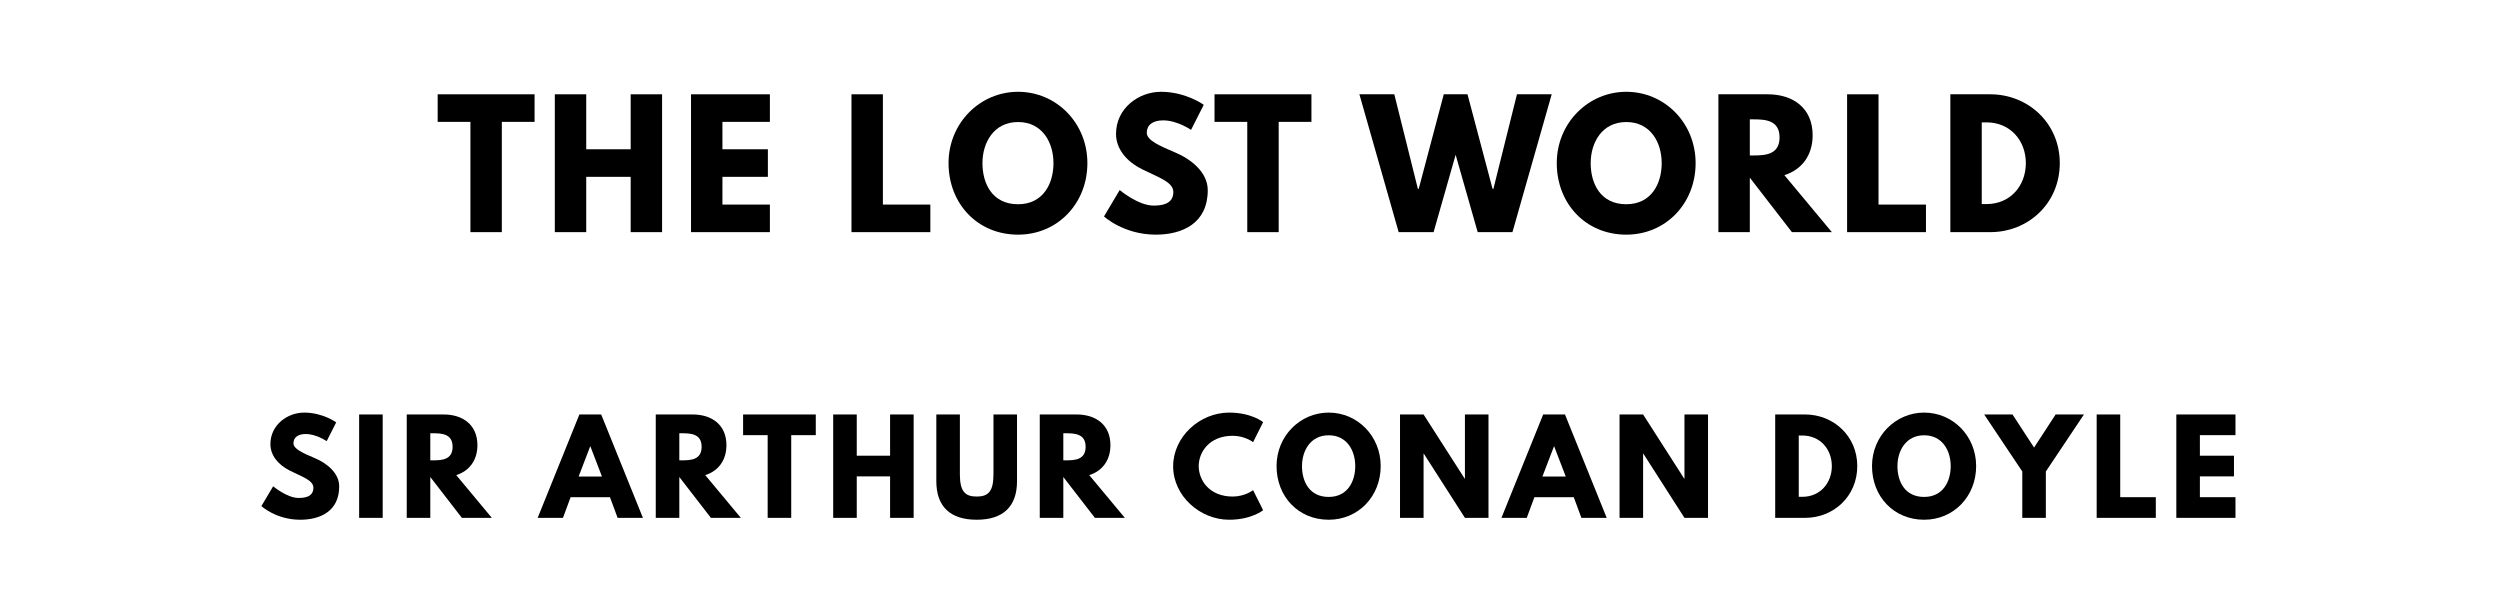
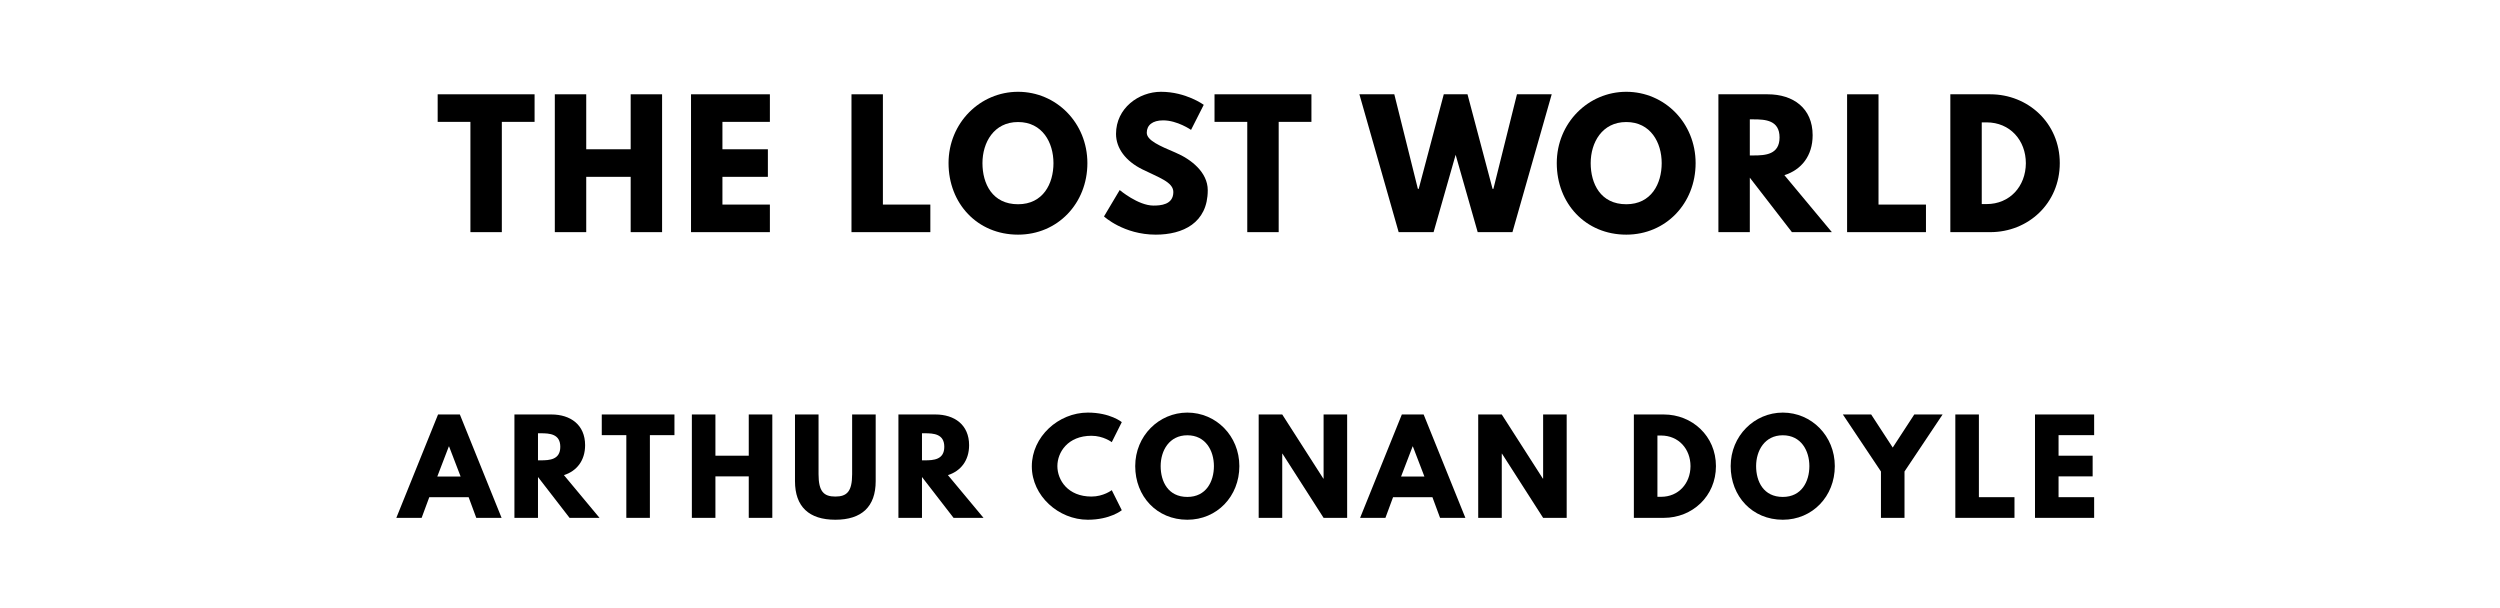
<svg xmlns="http://www.w3.org/2000/svg" version="1.1" viewBox="0 0 1400 340">
  <g>
    <path d="m 245.094,68.246 18.339,0 0,61.754 17.591,0 0,-61.754 18.339,0 0,-15.439 -54.269,0 0,15.439 z" />
    <path d="m 328.289,99.029 24.889,0 0,30.971 17.591,0 0,-77.193 -17.591,0 0,30.784 -24.889,0 0,-30.784 -17.591,0 0,77.193 17.591,0 0,-30.971 z" />
    <path d="m 431.134,52.807 -44.164,0 0,77.193 44.164,0 0,-15.439 -26.573,0 0,-15.532 25.45,0 0,-15.439 -25.45,0 0,-15.345 26.573,0 0,-15.439 z" />
    <path d="m 494.422,52.807 -17.591,0 0,77.193 44.164,0 0,-15.439 -26.573,0 0,-61.754 z" />
    <path d="m 531.183,91.357 c 0,22.55 16.094,40.047 38.924,40.047 22.175,0 38.83,-17.497 38.83,-40.047 0,-22.55 -17.404,-39.953 -38.83,-39.953 -21.24,0 -38.924,17.404 -38.924,39.953 z m 18.994,0 c 0,-11.509 6.363,-23.018 19.93,-23.018 13.661,0 19.836,11.509 19.836,23.018 0,11.509 -5.801,23.018 -19.836,23.018 -14.409,0 -19.93,-11.509 -19.93,-23.018 z" />
    <path d="m 650.144,51.404 c -12.444,0 -25.17,9.17 -25.17,23.579 0,8.047 5.427,15.251 14.69,19.836 9.17,4.585 17.404,7.111 17.404,12.725 0,7.205 -7.298,7.579 -11.135,7.579 -8.608,0 -18.901,-8.702 -18.901,-8.702 l -8.795,14.784 c 0,0 10.947,10.199 29.006,10.199 15.064,0 29.099,-6.456 29.099,-24.889 0,-10.105 -9.45,-17.404 -18.058,-21.053 -8.795,-3.743 -16.094,-6.83 -16.094,-11.135 0,-4.211 3.181,-6.924 9.17,-6.924 7.953,0 15.626,5.333 15.626,5.333 l 7.111,-14.035 c 0,0 -9.918,-7.298 -23.953,-7.298 z" />
    <path d="m 680.131,68.246 18.339,0 0,61.754 17.591,0 0,-61.754 18.339,0 0,-15.439 -54.269,0 0,15.439 z" />
    <path d="m 827.507,130 19.462,0 21.988,-77.193 -19.462,0 -13.193,52.959 -0.468,0 -14.035,-52.959 -13.287,0 -14.035,52.959 -0.468,0 -13.193,-52.959 -19.556,0 L 783.249,130 802.805,130 815.156,86.678 827.507,130 Z" />
    <path d="m 871.79,91.357 c 0,22.55 16.094,40.047 38.924,40.047 22.175,0 38.83,-17.497 38.83,-40.047 0,-22.55 -17.404,-39.953 -38.83,-39.953 -21.24,0 -38.924,17.404 -38.924,39.953 z m 18.994,0 c 0,-11.509 6.363,-23.018 19.93,-23.018 13.661,0 19.836,11.509 19.836,23.018 0,11.509 -5.801,23.018 -19.836,23.018 -14.409,0 -19.93,-11.509 -19.93,-23.018 z" />
    <path d="m 962.306,52.807 0,77.193 17.591,0 0,-30.503 L 1003.476,130 l 22.363,0 -26.573,-31.906 c 9.45,-2.994 15.813,-10.76 15.813,-22.363 0,-15.158 -10.854,-22.924 -25.17,-22.924 l -27.602,0 z m 17.591,34.246 0,-20.211 2.058,0 c 6.643,0 14.596,0.468 14.596,10.105 0,9.637 -7.953,10.105 -14.596,10.105 l -2.058,0 z" />
    <path d="m 1051.966,52.807 -17.591,0 0,77.193 44.164,0 0,-15.439 -26.573,0 0,-61.754 z" />
    <path d="m 1092.189,52.807 0,77.193 22.363,0 c 21.24,0 38.924,-16.094 38.924,-38.643 0,-22.456 -17.778,-38.55 -38.924,-38.55 l -22.363,0 z m 17.591,61.474 0,-45.754 2.713,0 c 13.1,0 21.988,10.012 21.988,22.924 -0.093,12.912 -8.982,22.83 -21.988,22.83 l -2.713,0 z" />
  </g>
  <g>
-     <path d="m 170.303,231.053 c -9.333,0 -18.877,6.877 -18.877,17.684 0,6.035 4.07,11.439 11.018,14.877 6.877,3.439 13.053,5.333 13.053,9.544 0,5.404 -5.474,5.684 -8.351,5.684 -6.456,0 -14.175,-6.526 -14.175,-6.526 l -6.596,11.088 c 0,0 8.211,7.649 21.754,7.649 11.298,0 21.825,-4.842 21.825,-18.667 0,-7.579 -7.088,-13.053 -13.544,-15.789 -6.596,-2.807 -12.07,-5.123 -12.07,-8.351 0,-3.158 2.386,-5.193 6.877,-5.193 5.965,0 11.719,4 11.719,4 l 5.333,-10.526 c 0,0 -7.439,-5.474 -17.965,-5.474 z" />
-     <path d="m 214.311,232.105 -13.193,0 0,57.895 13.193,0 0,-57.895 z" />
-     <path d="m 227.774,232.105 0,57.895 13.193,0 0,-22.877 17.684,22.877 16.772,0 -19.93,-23.93 c 7.088,-2.246 11.86,-8.07 11.86,-16.772 0,-11.368 -8.14,-17.193 -18.877,-17.193 l -20.702,0 z m 13.193,25.684 0,-15.158 1.544,0 c 4.982,0 10.947,0.351 10.947,7.579 0,7.228 -5.965,7.579 -10.947,7.579 l -1.544,0 z" />
-     <path d="m 336.668,232.105 -12.211,0 L 301.089,290 l 14.175,0 4.281,-11.579 22.035,0 4.281,11.579 14.175,0 -23.368,-57.895 z m 0.421,34.737 -13.053,0 6.456,-16.842 0.14,0 6.456,16.842 z" />
-     <path d="m 367.226,232.105 0,57.895 13.193,0 0,-22.877 L 398.103,290 414.875,290 394.945,266.07 c 7.088,-2.246 11.86,-8.07 11.86,-16.772 0,-11.368 -8.14,-17.193 -18.877,-17.193 l -20.702,0 z m 13.193,25.684 0,-15.158 1.544,0 c 4.982,0 10.947,0.351 10.947,7.579 0,7.228 -5.965,7.579 -10.947,7.579 l -1.544,0 z" />
-     <path d="m 416.137,243.684 13.754,0 0,46.316 13.193,0 0,-46.316 13.754,0 0,-11.579 -40.702,0 0,11.579 z" />
-     <path d="m 479.783,266.772 18.667,0 0,23.228 13.193,0 0,-57.895 -13.193,0 0,23.088 -18.667,0 0,-23.088 -13.193,0 0,57.895 13.193,0 0,-23.228 z" />
-     <path d="m 569.535,232.105 -13.193,0 0,33.474 c 0,9.684 -2.947,12.491 -9.404,12.491 -6.456,0 -9.403,-2.807 -9.403,-12.491 l 0,-33.474 -13.193,0 0,37.333 c 0,14.316 7.86,21.614 22.596,21.614 14.737,0 22.596,-7.298 22.596,-21.614 l 0,-37.333 z" />
-     <path d="m 582.264,232.105 0,57.895 13.193,0 0,-22.877 17.684,22.877 16.772,0 -19.93,-23.93 c 7.088,-2.246 11.86,-8.07 11.86,-16.772 0,-11.368 -8.14,-17.193 -18.877,-17.193 l -20.702,0 z m 13.193,25.684 0,-15.158 1.544,0 c 4.982,0 10.947,0.351 10.947,7.579 0,7.228 -5.965,7.579 -10.947,7.579 l -1.544,0 z" />
-     <path d="m 690.368,278.07 c -13.263,0 -19.088,-9.263 -19.088,-17.053 0,-7.719 5.825,-16.982 19.088,-16.982 6.737,0 11.368,3.579 11.368,3.579 l 5.614,-11.228 c 0,0 -6.456,-5.333 -19.018,-5.333 -16.421,0 -31.368,13.474 -31.368,30.105 0,16.561 15.018,29.895 31.368,29.895 12.561,0 19.018,-5.333 19.018,-5.333 l -5.614,-11.228 c 0,0 -4.632,3.579 -11.368,3.579 z" />
-     <path d="m 714.871,261.018 c 0,16.912 12.07,30.035 29.193,30.035 16.632,0 29.123,-13.123 29.123,-30.035 0,-16.912 -13.053,-29.965 -29.123,-29.965 -15.93,0 -29.193,13.053 -29.193,29.965 z m 14.246,0 c 0,-8.632 4.772,-17.263 14.947,-17.263 10.246,0 14.877,8.632 14.877,17.263 0,8.632 -4.351,17.263 -14.877,17.263 -10.807,0 -14.947,-8.632 -14.947,-17.263 z" />
-     <path d="m 797.201,254.07 0.14,0 23.018,35.93 13.193,0 0,-57.895 -13.193,0 0,35.93 -0.14,0 -23.018,-35.93 -13.193,0 0,57.895 13.193,0 0,-35.93 z" />
-     <path d="m 876.388,232.105 -12.211,0 L 840.809,290 l 14.175,0 4.281,-11.579 22.035,0 4.281,11.579 14.175,0 -23.368,-57.895 z m 0.421,34.737 -13.053,0 6.456,-16.842 0.14,0 6.456,16.842 z" />
-     <path d="m 920.139,254.07 0.14,0 23.018,35.93 13.193,0 0,-57.895 -13.193,0 0,35.93 -0.14,0 -23.018,-35.93 -13.193,0 0,57.895 13.193,0 0,-35.93 z" />
-     <path d="m 994.112,232.105 0,57.895 16.772,0 c 15.93,0 29.193,-12.07 29.193,-28.982 0,-16.842 -13.333,-28.912 -29.193,-28.912 l -16.772,0 z m 13.193,46.105 0,-34.316 2.035,0 c 9.825,0 16.491,7.509 16.491,17.193 -0.07,9.684 -6.737,17.123 -16.491,17.123 l -2.035,0 z" />
-     <path d="m 1048.324,261.018 c 0,16.912 12.07,30.035 29.193,30.035 16.632,0 29.123,-13.123 29.123,-30.035 0,-16.912 -13.053,-29.965 -29.123,-29.965 -15.93,0 -29.193,13.053 -29.193,29.965 z m 14.246,0 c 0,-8.632 4.772,-17.263 14.947,-17.263 10.246,0 14.877,8.632 14.877,17.263 0,8.632 -4.351,17.263 -14.877,17.263 -10.807,0 -14.947,-8.632 -14.947,-17.263 z" />
-     <path d="m 1111.146,232.105 21.333,31.93 0,25.965 13.193,0 0,-25.965 21.333,-31.93 -15.86,0 -12.07,18.526 -12.07,-18.526 -15.86,0 z" />
-     <path d="m 1187.327,232.105 -13.193,0 0,57.895 33.123,0 0,-11.579 -19.93,0 0,-46.316 z" />
-     <path d="m 1251.867,232.105 -33.123,0 0,57.895 33.123,0 0,-11.579 -19.93,0 0,-11.649 19.088,0 0,-11.579 -19.088,0 0,-11.509 19.93,0 0,-11.579 z" />
+     <path d="m 257.52,232.105 -12.211,0 L 221.941,290 l 14.175,0 4.281,-11.579 22.035,0 4.281,11.579 14.175,0 -23.368,-57.895 z m 0.421,34.737 -13.053,0 6.456,-16.842 0.14,0 6.456,16.842 z" />
+     <path d="m 288.078,232.105 0,57.895 13.193,0 0,-22.877 L 318.956,290 l 16.772,0 -19.93,-23.93 c 7.088,-2.246 11.86,-8.07 11.86,-16.772 0,-11.368 -8.14,-17.193 -18.877,-17.193 l -20.702,0 z m 13.193,25.684 0,-15.158 1.544,0 c 4.982,0 10.947,0.351 10.947,7.579 0,7.228 -5.965,7.579 -10.947,7.579 l -1.544,0 z" />
+     <path d="m 336.99,243.684 13.754,0 0,46.316 13.193,0 0,-46.316 13.754,0 0,-11.579 -40.702,0 0,11.579 z" />
+     <path d="m 400.635,266.772 18.667,0 0,23.228 13.193,0 0,-57.895 -13.193,0 0,23.088 -18.667,0 0,-23.088 -13.193,0 0,57.895 13.193,0 0,-23.228 z" />
+     <path d="m 490.388,232.105 -13.193,0 0,33.474 c 0,9.684 -2.947,12.491 -9.404,12.491 -6.456,0 -9.404,-2.807 -9.404,-12.491 l 0,-33.474 -13.193,0 0,37.333 c 0,14.316 7.86,21.614 22.596,21.614 14.737,0 22.596,-7.298 22.596,-21.614 l 0,-37.333 z" />
+     <path d="m 503.117,232.105 0,57.895 13.193,0 0,-22.877 17.684,22.877 16.772,0 -19.93,-23.93 c 7.088,-2.246 11.86,-8.07 11.86,-16.772 0,-11.368 -8.14,-17.193 -18.877,-17.193 l -20.702,0 z m 13.193,25.684 0,-15.158 1.544,0 c 4.982,0 10.947,0.351 10.947,7.579 0,7.228 -5.965,7.579 -10.947,7.579 l -1.544,0 z" />
+     <path d="m 611.221,278.07 c -13.263,0 -19.088,-9.263 -19.088,-17.053 0,-7.719 5.825,-16.982 19.088,-16.982 6.737,0 11.368,3.579 11.368,3.579 l 5.614,-11.228 c 0,0 -6.456,-5.333 -19.018,-5.333 -16.421,0 -31.368,13.474 -31.368,30.105 0,16.561 15.018,29.895 31.368,29.895 12.561,0 19.018,-5.333 19.018,-5.333 l -5.614,-11.228 c 0,0 -4.632,3.579 -11.368,3.579 z" />
+     <path d="m 635.723,261.018 c 0,16.912 12.07,30.035 29.193,30.035 16.632,0 29.123,-13.123 29.123,-30.035 0,-16.912 -13.053,-29.965 -29.123,-29.965 -15.93,0 -29.193,13.053 -29.193,29.965 z m 14.246,0 c 0,-8.632 4.772,-17.263 14.947,-17.263 10.246,0 14.877,8.632 14.877,17.263 0,8.632 -4.351,17.263 -14.877,17.263 -10.807,0 -14.947,-8.632 -14.947,-17.263 z" />
+     <path d="m 718.053,254.07 0.14,0 23.018,35.93 13.193,0 0,-57.895 -13.193,0 0,35.93 -0.14,0 -23.018,-35.93 -13.193,0 0,57.895 13.193,0 0,-35.93 z" />
+     <path d="m 797.241,232.105 -12.211,0 L 761.662,290 l 14.175,0 4.281,-11.579 22.035,0 4.281,11.579 14.175,0 -23.368,-57.895 z m 0.421,34.737 -13.053,0 6.456,-16.842 0.14,0 6.456,16.842 z" />
+     <path d="m 840.992,254.07 0.14,0 23.018,35.93 13.193,0 0,-57.895 -13.193,0 0,35.93 -0.14,0 -23.018,-35.93 -13.193,0 0,57.895 13.193,0 0,-35.93 z" />
+     <path d="m 914.964,232.105 0,57.895 16.772,0 c 15.93,0 29.193,-12.07 29.193,-28.982 0,-16.842 -13.333,-28.912 -29.193,-28.912 l -16.772,0 z m 13.193,46.105 0,-34.316 2.035,0 c 9.825,0 16.491,7.509 16.491,17.193 -0.07,9.684 -6.737,17.123 -16.491,17.123 l -2.035,0 z" />
+     <path d="m 969.177,261.018 c 0,16.912 12.07,30.035 29.193,30.035 16.632,0 29.123,-13.123 29.123,-30.035 0,-16.912 -13.053,-29.965 -29.123,-29.965 -15.93,0 -29.193,13.053 -29.193,29.965 z m 14.246,0 c 0,-8.632 4.772,-17.263 14.947,-17.263 10.246,0 14.877,8.632 14.877,17.263 0,8.632 -4.351,17.263 -14.877,17.263 -10.807,0 -14.947,-8.632 -14.947,-17.263 z" />
+     <path d="m 1031.998,232.105 21.333,31.93 0,25.965 13.193,0 0,-25.965 21.333,-31.93 -15.86,0 -12.07,18.526 -12.07,-18.526 -15.86,0 z" />
+     <path d="m 1108.179,232.105 -13.193,0 0,57.895 33.123,0 0,-11.579 -19.93,0 0,-46.316 z" />
+     <path d="m 1172.72,232.105 -33.123,0 0,57.895 33.123,0 0,-11.579 -19.93,0 0,-11.649 19.088,0 0,-11.579 -19.088,0 0,-11.509 19.93,0 0,-11.579 z" />
  </g>
</svg>
